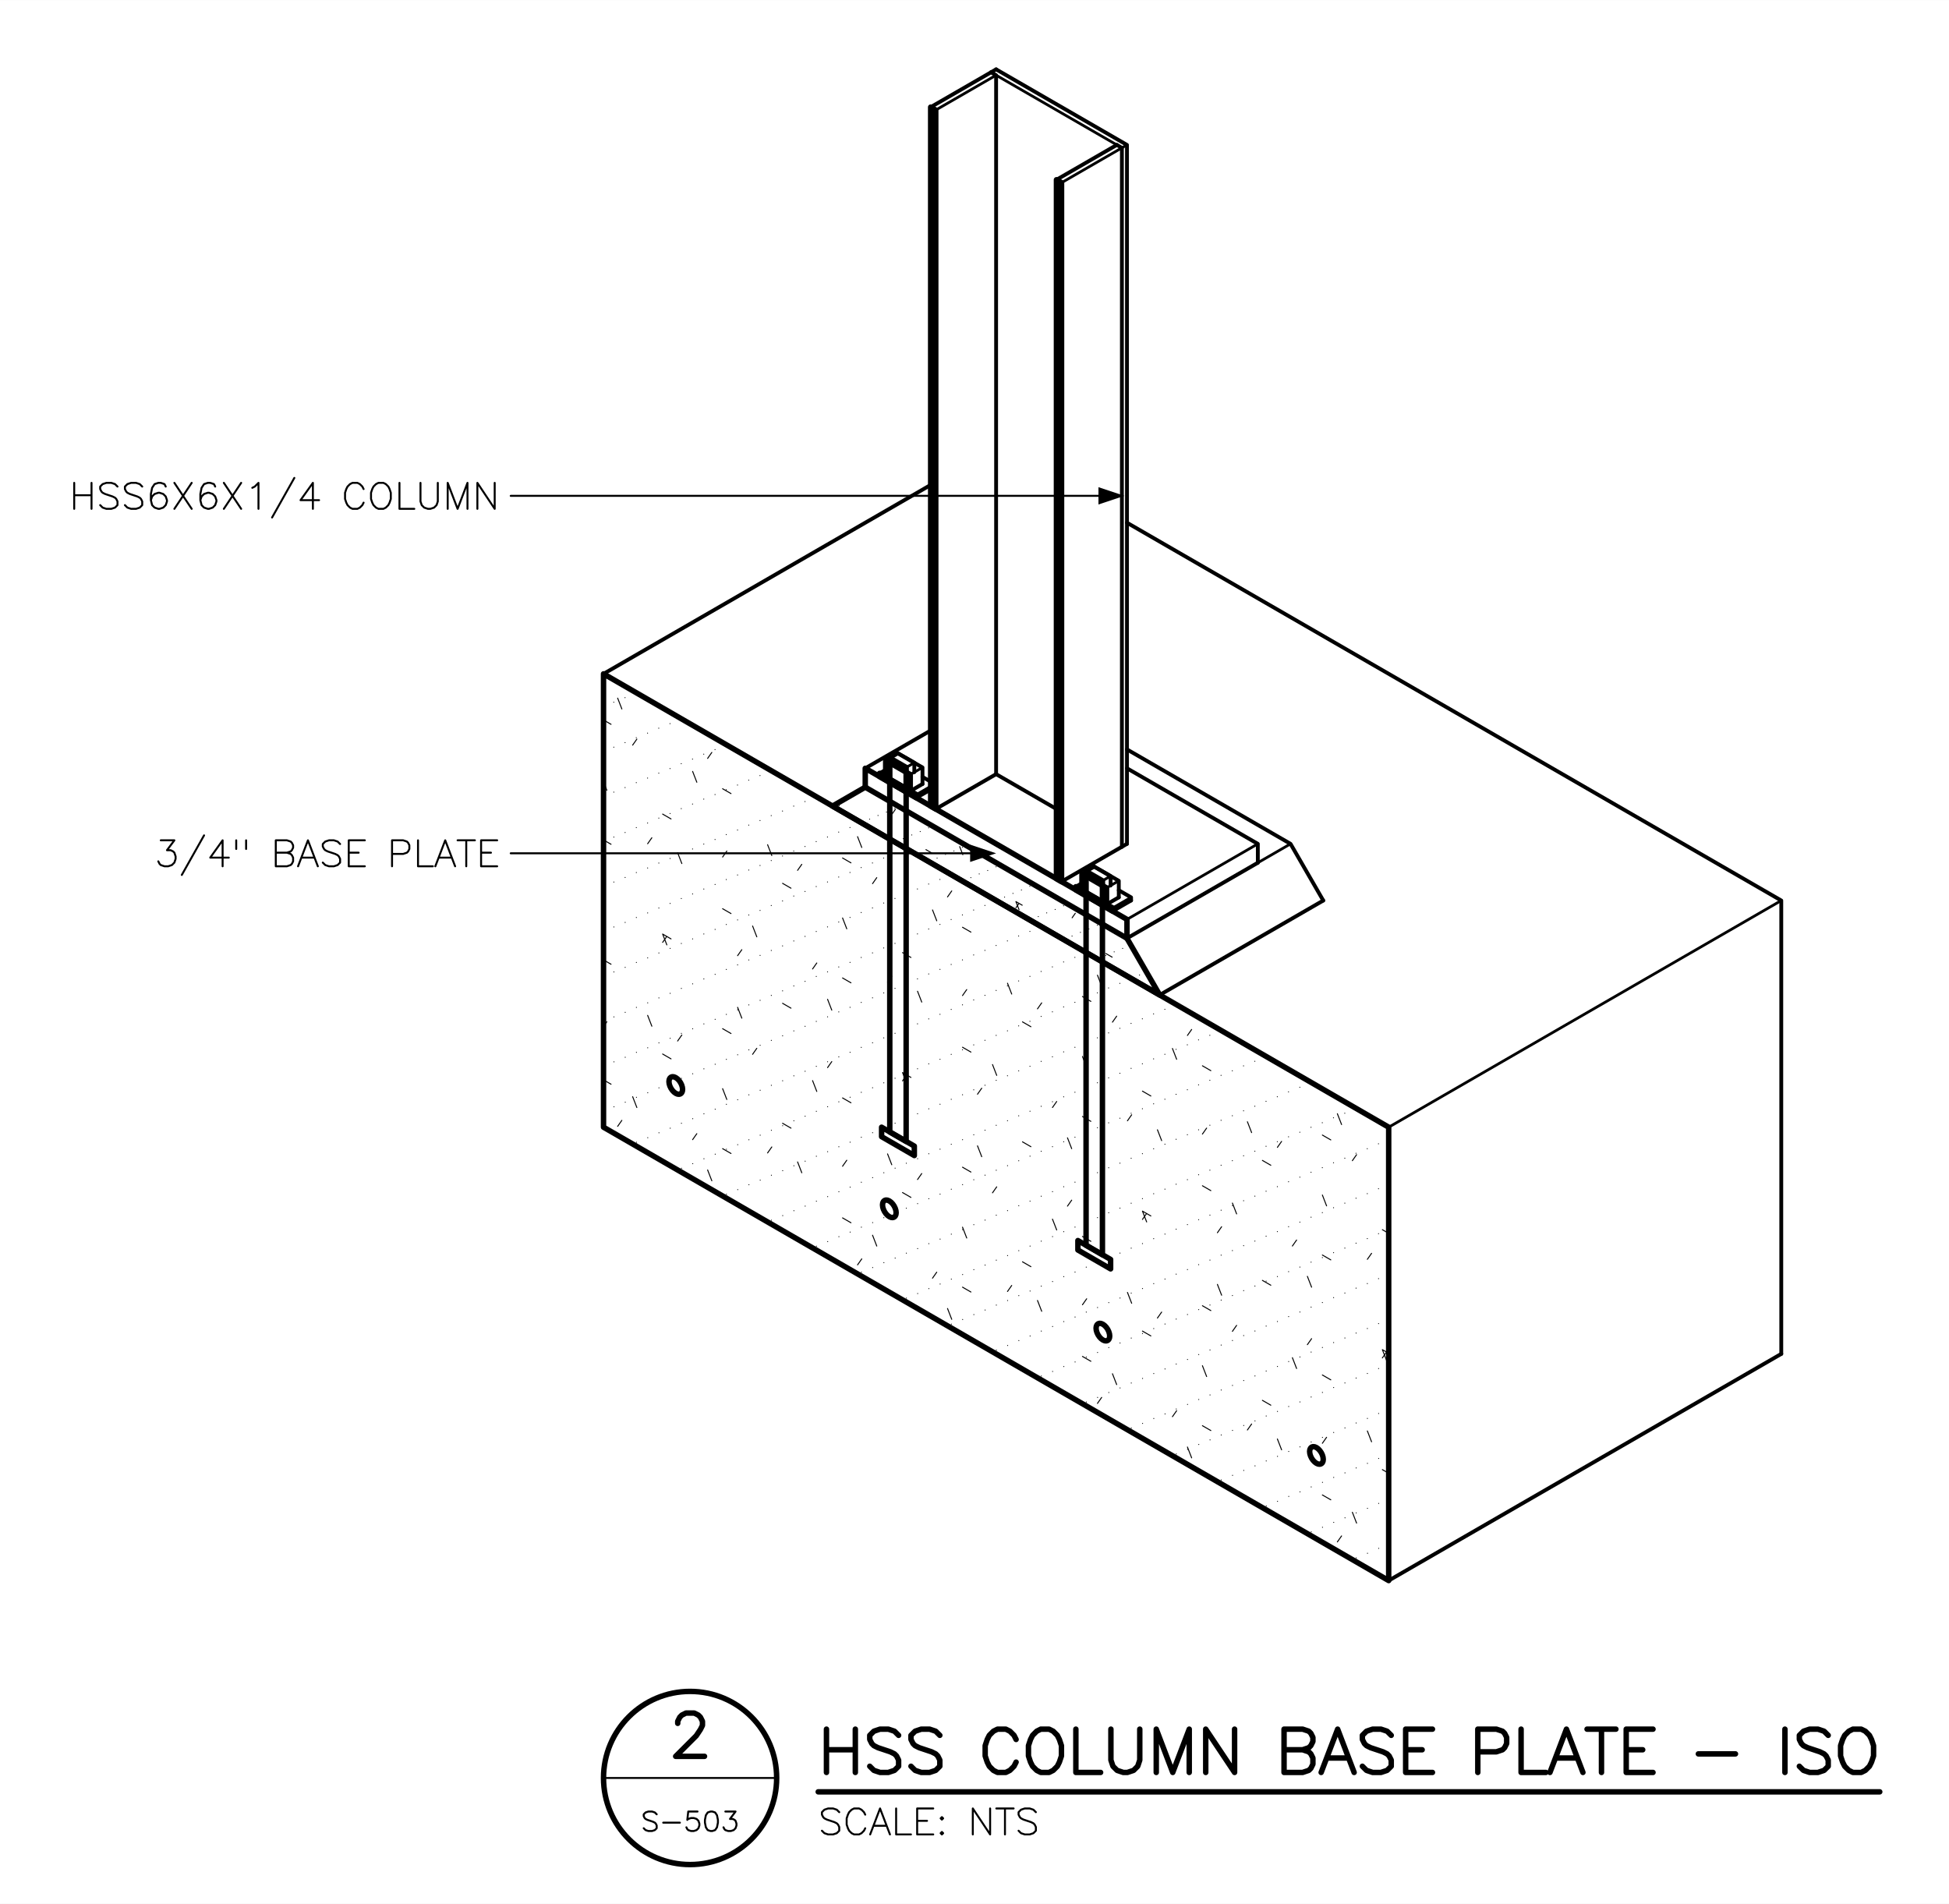
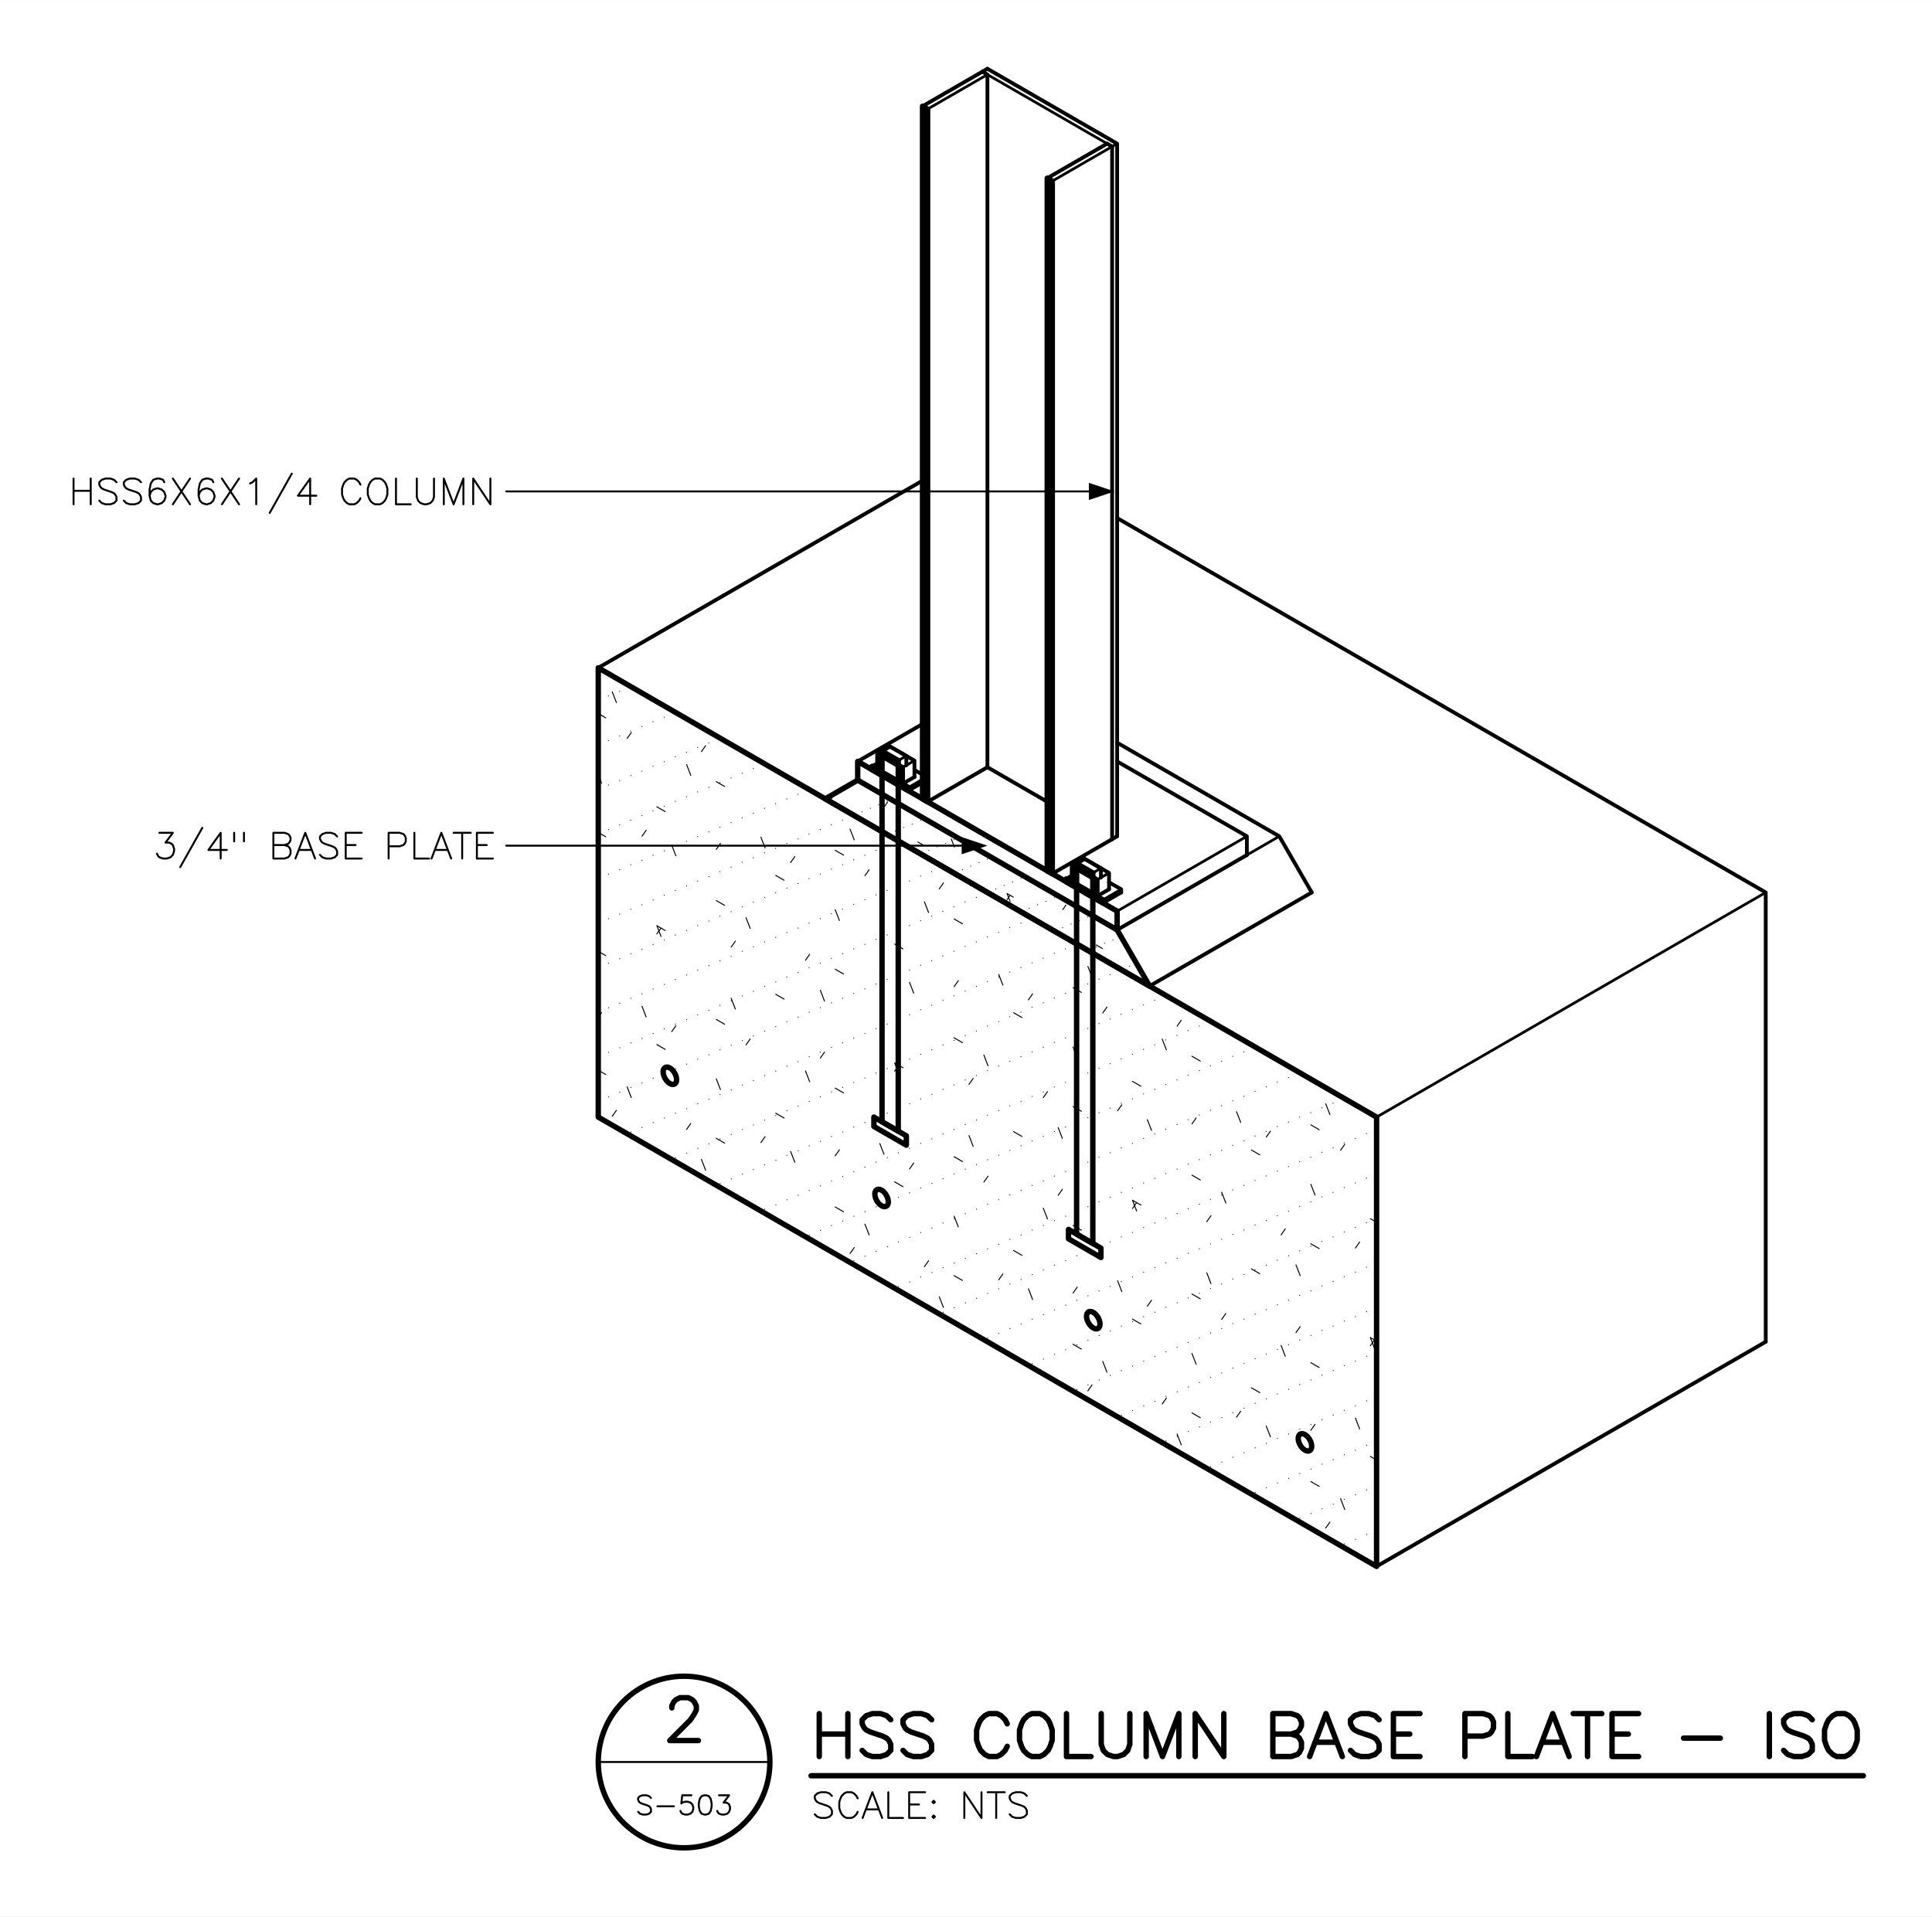
- <svg xmlns="http://www.w3.org/2000/svg" width="7.035in" height="6.871in" viewBox="0 0 675.4 659.596">
+ <svg xmlns="http://www.w3.org/2000/svg" width="7.035in" height="6.98in" viewBox="0 0 675.4 670.036">
  <rect width="100%" height="100%" fill="#fff" />
  <g id="S-DETL-PATT">
    <g data-src="footing">
      <path d="M220.563 395.76h0M236.152 404.76h0M251.74 413.76h0M267.328 422.76h0M282.917 431.76h0M298.505 440.76h0M314.094 449.76h0M329.682 458.76h0M345.271 467.76h0M360.859 476.76h0M376.448 485.76h0M392.036 494.76h0M407.625 503.76h0M423.213 512.76h0M438.801 521.76h0M454.39 530.76h0M469.978 539.76h0M212.765 383.472h0M228.353 392.472h0M243.942 401.472h0M259.53 410.472h0M275.118 419.472h0M290.707 428.472h0M306.295 437.472h0M321.884 446.472h0M337.472 455.472h0M353.061 464.472h0M368.649 473.472h0M384.238 482.472h0M399.826 491.472h0M415.415 500.472h0M431.003 509.472h0M446.592 518.472h0M462.18 527.472h0M477.768 536.472h0M220.555 380.184h0M236.143 389.184h0M251.732 398.184h0M267.32 407.184h0M282.909 416.184h0M298.497 425.184h0M314.085 434.184h0M329.674 443.184h0M345.262 452.184h0M360.851 461.184h0M376.439 470.184h0M392.028 479.184h0M407.616 488.184h0M423.205 497.184h0M438.793 506.184h0M454.382 515.184h0M469.97 524.184h0M212.756 367.896h0M228.345 376.896h0M243.933 385.896h0M259.522 394.896h0M275.11 403.896h0M290.699 412.896h0M306.287 421.896h0M321.876 430.896h0M337.464 439.896h0M353.052 448.896h0M368.641 457.896h0M384.229 466.896h0M399.818 475.896h0M415.406 484.896h0M430.995 493.896h0M446.583 502.896h0M462.172 511.896h0M477.76 520.896h0M220.546 364.608h0M236.135 373.608h0M251.723 382.608h0M267.312 391.608h0M282.9 400.608h0M298.489 409.608h0M314.077 418.608h0M329.666 427.608h0M345.254 436.608h0M360.843 445.608h0M376.431 454.608h0M392.019 463.608h0M407.608 472.608h0M423.196 481.608h0M438.785 490.608h0M454.373 499.608h0M469.962 508.608h0M212.748 352.32h0M228.336 361.32h0M243.925 370.32h0M259.513 379.32h0M275.102 388.32h0M290.69 397.32h0M306.279 406.32h0M321.867 415.32h0M337.456 424.32h0M353.044 433.32h0M368.633 442.32h0M384.221 451.32h0M399.81 460.32h0M415.398 469.32h0M430.986 478.32h0M446.575 487.32h0M462.163 496.32h0M477.752 505.32h0M220.538 349.032h0M236.127 358.032h0M251.715 367.032h0M267.303 376.032h0M282.892 385.032h0M298.48 394.032h0M314.069 403.032h0M329.657 412.032h0M345.246 421.032h0M360.834 430.032h0M376.423 439.032h0M392.011 448.032h0M407.6 457.032h0M423.188 466.032h0M438.777 475.032h0M454.365 484.032h0M469.953 493.032h0M212.74 336.744h0M228.328 345.744h0M243.917 354.744h0M259.505 363.744h0M275.094 372.744h0M290.682 381.744h0M306.27 390.744h0M321.859 399.744h0M337.447 408.744h0M353.036 417.744h0M368.624 426.744h0M384.213 435.744h0M399.801 444.744h0M415.39 453.744h0M430.978 462.744h0M446.567 471.744h0M462.155 480.744h0M477.744 489.744h0M220.53 333.456h0M236.118 342.456h0M251.707 351.456h0M267.295 360.456h0M282.884 369.456h0M298.472 378.456h0M314.061 387.456h0M329.649 396.456h0M345.237 405.456h0M360.826 414.456h0M376.414 423.456h0M392.003 432.456h0M407.591 441.456h0M423.18 450.456h0M438.768 459.456h0M454.357 468.456h0M469.945 477.456h0M212.731 321.168h0M228.32 330.168h0M243.908 339.168h0M259.497 348.168h0M275.085 357.168h0M290.674 366.168h0M306.262 375.168h0M321.851 384.168h0M337.439 393.168h0M353.028 402.168h0M368.616 411.168h0M384.204 420.168h0M399.793 429.168h0M415.381 438.168h0M430.97 447.168h0M446.558 456.168h0M462.147 465.168h0M477.735 474.168h0M220.521 317.88h0M236.11 326.88h0M251.698 335.88h0M267.287 344.88h0M282.875 353.88h0M298.464 362.88h0M314.052 371.88h0M329.641 380.88h0M345.229 389.88h0M360.818 398.88h0M376.406 407.88h0M391.995 416.88h0M407.583 425.88h0M423.171 434.88h0M438.76 443.88h0M454.348 452.88h0M469.937 461.88h0M212.723 305.592h0M228.312 314.592h0M243.9 323.592h0M259.488 332.592h0M275.077 341.592h0M290.665 350.592h0M306.254 359.592h0M321.842 368.592h0M337.431 377.592h0M353.019 386.592h0M368.608 395.592h0M384.196 404.592h0M399.785 413.592h0M415.373 422.592h0M430.962 431.592h0M446.55 440.592h0M462.138 449.592h0M477.727 458.592h0M220.513 302.304h0M236.102 311.304h0M251.69 320.304h0M267.279 329.304h0M282.867 338.304h0M298.455 347.304h0M314.044 356.304h0M329.632 365.304h0M345.221 374.304h0M360.809 383.304h0M376.398 392.304h0M391.986 401.304h0M407.575 410.304h0M423.163 419.304h0M438.752 428.304h0M454.34 437.304h0M469.928 446.304h0M212.715 290.016h0M228.303 299.016h0M243.892 308.016h0M259.48 317.016h0M275.069 326.016h0M290.657 335.016h0M306.246 344.016h0M321.834 353.016h0M337.422 362.016h0M353.011 371.016h0M368.599 380.016h0M384.188 389.016h0M399.776 398.016h0M415.365 407.016h0M430.953 416.016h0M446.542 425.016h0M462.13 434.016h0M477.719 443.016h0M220.505 286.728h0M236.093 295.728h0M251.682 304.728h0M267.27 313.728h0M282.859 322.728h0M298.447 331.728h0M314.036 340.728h0M329.624 349.728h0M345.213 358.728h0M360.801 367.728h0M376.389 376.728h0M391.978 385.728h0M407.566 394.728h0M423.155 403.728h0M438.743 412.728h0M454.332 421.728h0M469.92 430.728h0M212.706 274.44h0M228.295 283.44h0M243.883 292.44h0M259.472 301.44h0M275.06 310.44h0M290.649 319.44h0M306.237 328.44h0M321.826 337.44h0M337.414 346.44h0M353.003 355.44h0M368.591 364.44h0M384.18 373.44h0M399.768 382.44h0M415.356 391.44h0M430.945 400.44h0M446.533 409.44h0M462.122 418.44h0M477.71 427.44h0M220.497 271.152h0M236.085 280.152h0M251.673 289.152h0M267.262 298.152h0M282.85 307.152h0M298.439 316.152h0M314.027 325.152h0M329.616 334.152h0M345.204 343.152h0M360.793 352.152h0M376.381 361.152h0M391.97 370.152h0M407.558 379.152h0M423.146 388.152h0M438.735 397.152h0M454.323 406.152h0M469.912 415.152h0M212.698 258.864h0M228.287 267.864h0M243.875 276.864h0M259.464 285.864h0M275.052 294.864h0M290.64 303.864h0M306.229 312.864h0M321.817 321.864h0M337.406 330.864h0M352.994 339.864h0M368.583 348.864h0M384.171 357.864h0M399.76 366.864h0M415.348 375.864h0M430.937 384.864h0M446.525 393.864h0M462.113 402.864h0M477.702 411.864h0M220.488 255.576h0M236.077 264.576h0M251.665 273.576h0M267.254 282.576h0M282.842 291.576h0M298.431 300.576h0M314.019 309.576h0M329.607 318.576h0M345.196 327.576h0M360.784 336.576h0M376.373 345.576h0M391.961 354.576h0M407.55 363.576h0M423.138 372.576h0M438.727 381.576h0M454.315 390.576h0M469.904 399.576h0M212.69 243.288h0M228.278 252.288h0M243.867 261.288h0M259.455 270.288h0M275.044 279.288h0M290.632 288.288h0M306.221 297.288h0M321.809 306.288h0M337.398 315.288h0M352.986 324.288h0M368.574 333.288h0M384.163 342.288h0M399.751 351.288h0M415.34 360.288h0M430.928 369.288h0M446.517 378.288h0M462.105 387.288h0M477.694 396.288h0M220.48 240h0M236.068 249h0M251.657 258h0M267.245 267h0M282.834 276h0M298.422 285h0M314.011 294h0M329.599 303h0M345.188 312h0M360.776 321h0M376.364 330h0M391.953 339h0M407.541 348h0M423.13 357h0M438.718 366h0M454.307 375h0M469.895 384h0M224.471 394.176h0M240.059 403.176h0M255.647 412.176h0M271.236 421.176h0M286.824 430.176h0M302.413 439.176h0M318.001 448.176h0M333.59 457.176h0M349.178 466.176h0M364.767 475.176h0M380.355 484.176h0M395.944 493.176h0M411.532 502.176h0M427.121 511.176h0M442.709 520.176h0M458.297 529.176h0M473.886 538.176h0M216.672 381.888h0M232.261 390.888h0M247.849 399.888h0M263.438 408.888h0M279.026 417.888h0M294.614 426.888h0M310.203 435.888h0M325.791 444.888h0M341.38 453.888h0M356.968 462.888h0M372.557 471.888h0M388.145 480.888h0M403.734 489.888h0M419.322 498.888h0M434.911 507.888h0M450.499 516.888h0M466.087 525.888h0M224.462 378.6h0M240.051 387.6h0M255.639 396.6h0M271.228 405.6h0M286.816 414.6h0M302.405 423.6h0M317.993 432.6h0M333.581 441.6h0M349.17 450.6h0M364.758 459.6h0M380.347 468.6h0M395.935 477.6h0M411.524 486.6h0M427.112 495.6h0M442.701 504.6h0M458.289 513.6h0M473.878 522.6h0M216.664 366.312h0M232.252 375.312h0M247.841 384.312h0M263.429 393.312h0M279.018 402.312h0M294.606 411.312h0M310.195 420.312h0M325.783 429.312h0M341.372 438.312h0M356.96 447.312h0M372.548 456.312h0M388.137 465.312h0M403.725 474.312h0M419.314 483.312h0M434.902 492.312h0M450.491 501.312h0M466.079 510.312h0M224.454 363.024h0M240.042 372.024h0M255.631 381.024h0M271.219 390.024h0M286.808 399.024h0M302.396 408.024h0M317.985 417.024h0M333.573 426.024h0M349.162 435.024h0M364.75 444.024h0M380.339 453.024h0M395.927 462.024h0M411.515 471.024h0M427.104 480.024h0M442.692 489.024h0M458.281 498.024h0M473.869 507.024h0M216.656 350.736h0M232.244 359.736h0M247.832 368.736h0M263.421 377.736h0M279.009 386.736h0M294.598 395.736h0M310.186 404.736h0M325.775 413.736h0M341.363 422.736h0M356.952 431.736h0M372.54 440.736h0M388.129 449.736h0M403.717 458.736h0M419.305 467.736h0M434.894 476.736h0M450.482 485.736h0M466.071 494.736h0M224.446 347.448h0M240.034 356.448h0M255.623 365.448h0M271.211 374.448h0M286.799 383.448h0M302.388 392.448h0M317.976 401.448h0M333.565 410.448h0M349.153 419.448h0M364.742 428.448h0M380.33 437.448h0M395.919 446.448h0M411.507 455.448h0M427.096 464.448h0M442.684 473.448h0M458.272 482.448h0M473.861 491.448h0M216.647 335.16h0M232.236 344.16h0M247.824 353.16h0M263.413 362.16h0M279.001 371.16h0M294.59 380.16h0M310.178 389.16h0M325.766 398.16h0M341.355 407.16h0M356.943 416.16h0M372.532 425.16h0M388.12 434.16h0M403.709 443.16h0M419.297 452.16h0M434.886 461.16h0M450.474 470.16h0M466.063 479.16h0M224.437 331.872h0M240.026 340.872h0M255.614 349.872h0M271.203 358.872h0M286.791 367.872h0M302.38 376.872h0M317.968 385.872h0M333.557 394.872h0M349.145 403.872h0M364.733 412.872h0M380.322 421.872h0M395.91 430.872h0M411.499 439.872h0M427.087 448.872h0M442.676 457.872h0M458.264 466.872h0M473.853 475.872h0M216.639 319.584h0M232.227 328.584h0M247.816 337.584h0M263.404 346.584h0M278.993 355.584h0M294.581 364.584h0M310.17 373.584h0M325.758 382.584h0M341.347 391.584h0M356.935 400.584h0M372.523 409.584h0M388.112 418.584h0M403.7 427.584h0M419.289 436.584h0M434.877 445.584h0M450.466 454.584h0M466.054 463.584h0M224.429 316.296h0M240.017 325.296h0M255.606 334.296h0M271.194 343.296h0M286.783 352.296h0M302.371 361.296h0M317.96 370.296h0M333.548 379.296h0M349.137 388.296h0M364.725 397.296h0M380.314 406.296h0M395.902 415.296h0M411.49 424.296h0M427.079 433.296h0M442.667 442.296h0M458.256 451.296h0M473.844 460.296h0M216.631 304.008h0M232.219 313.008h0M247.808 322.008h0M263.396 331.008h0M278.984 340.008h0M294.573 349.008h0M310.161 358.008h0M325.75 367.008h0M341.338 376.008h0M356.927 385.008h0M372.515 394.008h0M388.104 403.008h0M403.692 412.008h0M419.281 421.008h0M434.869 430.008h0M450.457 439.008h0M466.046 448.008h0M224.421 300.72h0M240.009 309.72h0M255.598 318.72h0M271.186 327.72h0M286.775 336.72h0M302.363 345.72h0M317.951 354.72h0M333.54 363.72h0M349.128 372.72h0M364.717 381.72h0M380.305 390.72h0M395.894 399.72h0M411.482 408.72h0M427.071 417.72h0M442.659 426.72h0M458.248 435.72h0M473.836 444.72h0M216.622 288.432h0M232.211 297.432h0M247.799 306.432h0M263.388 315.432h0M278.976 324.432h0M294.565 333.432h0M310.153 342.432h0M325.741 351.432h0M341.33 360.432h0M356.918 369.432h0M372.507 378.432h0M388.095 387.432h0M403.684 396.432h0M419.272 405.432h0M434.861 414.432h0M450.449 423.432h0M466.038 432.432h0M224.412 285.144h0M240.001 294.144h0M255.589 303.144h0M271.178 312.144h0M286.766 321.144h0M302.355 330.144h0M317.943 339.144h0M333.532 348.144h0M349.12 357.144h0M364.708 366.144h0M380.297 375.144h0M395.885 384.144h0M411.474 393.144h0M427.062 402.144h0M442.651 411.144h0M458.239 420.144h0M473.828 429.144h0M216.614 272.856h0M232.202 281.856h0M247.791 290.856h0M263.379 299.856h0M278.968 308.856h0M294.556 317.856h0M310.145 326.856h0M325.733 335.856h0M341.322 344.856h0M356.91 353.856h0M372.499 362.856h0M388.087 371.856h0M403.675 380.856h0M419.264 389.856h0M434.852 398.856h0M450.441 407.856h0M466.029 416.856h0M224.404 269.568h0M239.993 278.568h0M255.581 287.568h0M271.169 296.568h0M286.758 305.568h0M302.346 314.568h0M317.935 323.568h0M333.523 332.568h0M349.112 341.568h0M364.7 350.568h0M380.289 359.568h0M395.877 368.568h0M411.466 377.568h0M427.054 386.568h0M442.642 395.568h0M458.231 404.568h0M473.819 413.568h0M216.606 257.28h0M232.194 266.28h0M247.783 275.28h0M263.371 284.28h0M278.959 293.28h0M294.548 302.28h0M310.136 311.28h0M325.725 320.28h0M341.313 329.28h0M356.902 338.28h0M372.49 347.28h0M388.079 356.28h0M403.667 365.28h0M419.256 374.28h0M434.844 383.28h0M450.433 392.28h0M466.021 401.28h0M224.396 253.992h0M239.984 262.992h0M255.573 271.992h0M271.161 280.992h0M286.75 289.992h0M302.338 298.992h0M317.926 307.992h0M333.515 316.992h0M349.103 325.992h0M364.692 334.992h0M380.28 343.992h0M395.869 352.992h0M411.457 361.992h0M427.046 370.992h0M442.634 379.992h0M458.223 388.992h0M473.811 397.992h0M216.597 241.704h0M232.186 250.704h0M247.774 259.704h0M263.363 268.704h0M278.951 277.704h0M294.54 286.704h0M310.128 295.704h0M325.717 304.704h0M341.305 313.704h0M356.893 322.704h0M372.482 331.704h0M388.07 340.704h0M403.659 349.704h0M419.247 358.704h0M434.836 367.704h0M450.424 376.704h0M466.013 385.704h0M463.448 534.239L464.903 532.17M458.252 500.063L459.707 497.993M479.037 470.494L480.492 468.424M432.272 495.456L433.727 493.386M453.056 465.887L454.511 463.817M473.841 436.318L475.296 434.248M406.292 490.849L407.747 488.779M427.076 461.28L428.531 459.21M447.861 431.71L449.316 429.641M468.645 402.141L470.1 400.071M380.311 486.242L381.766 484.172M401.096 456.673L402.551 454.603M421.88 427.103L423.335 425.033M442.665 397.534L444.12 395.464M375.116 452.065L376.571 449.996M395.9 422.496L397.355 420.426M416.685 392.927L418.14 390.857M349.135 447.458L350.59 445.388M369.92 417.889L371.375 415.819M390.704 388.32L392.159 386.25M411.489 358.751L412.944 356.681M323.155 442.851L324.61 440.781M343.94 413.282L345.395 411.212M364.724 383.713L366.179 381.643M385.509 354.143L386.964 352.074M297.175 438.244L298.63 436.174M317.959 408.675L319.414 406.605M338.744 379.106L340.199 377.036M359.528 349.536L360.983 347.467M291.979 404.068L293.434 401.998M312.764 374.498L314.219 372.429M333.548 344.929L335.003 342.859M265.999 399.461L267.454 397.391M286.783 369.891L288.238 367.821M307.568 340.322L309.023 338.252M328.352 310.753L329.807 308.683M240.018 394.853L241.473 392.784M260.803 365.284L262.258 363.214M281.588 335.715L283.043 333.645M302.372 306.146L303.827 304.076M214.038 390.246L215.493 388.176M234.823 360.677L236.278 358.607M255.607 331.108L257.062 329.038M276.392 301.539L277.847 299.469M209.143 355.642L210.297 354M229.627 326.501L231.082 324.431M250.412 296.931L251.867 294.862M224.431 292.324L225.886 290.255M245.216 262.755L246.671 260.685M219.236 258.148L220.691 256.078M461.166 394.944L458.256 393.264M419.596 370.944L416.687 369.264M378.027 346.944L375.117 345.264M336.458 322.944L333.548 321.264M294.889 298.944L291.979 297.264M253.32 274.944L250.41 273.264M211.75 250.944L209.143 249.439M481.232 427.313L479.04 426.048M440.381 403.728L437.471 402.048M398.812 379.728L395.902 378.048M357.243 355.728L354.333 354.048M315.673 331.728L312.764 330.048M274.104 307.728L271.194 306.048M232.535 283.728L229.625 282.048M461.166 436.512L458.256 434.832M419.596 412.512L416.687 410.832M378.027 388.512L375.117 386.832M336.458 364.512L333.548 362.832M294.889 340.512L291.979 338.832M253.32 316.512L250.41 314.832M211.75 292.512L209.143 291.007M481.232 468.881L479.04 467.616M440.381 445.296L437.471 443.616M398.812 421.296L395.902 419.616M357.243 397.296L354.333 395.616M315.673 373.296L312.764 371.616M274.104 349.296L271.194 347.616M232.535 325.296L229.625 323.616M461.166 478.08L458.256 476.4M419.596 454.08L416.687 452.4M378.027 430.08L375.117 428.4M336.458 406.08L333.548 404.4M294.889 382.08L291.979 380.4M253.32 358.08L250.41 356.4M211.75 334.08L209.143 332.575M481.232 510.449L479.04 509.184M440.381 486.864L437.471 485.184M398.812 462.864L395.902 461.184M357.243 438.864L354.333 437.184M315.673 414.864L312.764 413.184M274.104 390.864L271.194 389.184M232.535 366.864L229.625 365.184M461.166 519.648L458.256 517.968M419.596 495.648L416.687 493.968M378.027 471.648L375.117 469.968M336.458 447.648L333.548 445.968M294.889 423.648L291.979 421.968M253.32 399.648L250.41 397.968M211.75 375.648L209.143 374.143M219.237 379.972L220.692 383.722M224.433 351.795L225.888 355.545M245.218 405.364L246.673 409.114M209.143 270.819L210.299 273.799M229.629 323.618L231.084 327.368M250.413 377.187L251.868 380.937M214.04 241.872L215.495 245.622M234.824 295.441L236.279 299.191M255.609 349.01L257.064 352.76M276.394 402.58L277.849 406.33M240.02 267.264L241.475 271.014M260.805 320.834L262.26 324.583M281.589 374.403L283.044 378.153M302.374 427.972L303.829 431.722M266 292.657L267.455 296.407M286.785 346.226L288.24 349.976M307.57 399.795L309.025 403.545M328.354 453.364L329.809 457.114M291.981 318.049L293.436 321.799M312.765 371.618L314.22 375.368M333.55 425.187L335.005 428.937M297.176 289.872L298.631 293.622M317.961 343.441L319.416 347.191M338.746 397.011L340.201 400.76M359.53 450.58L360.985 454.33M323.157 315.265L324.612 319.014M343.941 368.834L345.396 372.584M364.726 422.403L366.181 426.153M385.511 475.972L386.966 479.722M349.137 340.657L350.592 344.407M369.922 394.226L371.377 397.976M390.706 447.795L392.161 451.545M411.491 501.365L412.946 505.114M375.117 366.049L376.572 369.799M395.902 419.618L397.357 423.368M416.687 473.188L418.142 476.938M380.313 337.872L381.768 341.622M401.098 391.442L402.553 395.191M421.882 445.011L423.337 448.761M442.667 498.58L444.122 502.33M406.293 363.265L407.748 367.015M427.078 416.834L428.533 420.584M447.863 470.403L449.318 474.153M468.647 523.972L470.102 527.722M432.274 388.657L433.729 392.407M453.058 442.226L454.513 445.976M473.843 495.795L475.298 499.545M458.254 414.049L459.709 417.799M479.039 467.619L480.494 471.368M463.45 385.873L464.905 389.622" fill="none" stroke="#000" stroke-linecap="round" stroke-linejoin="round" stroke-width="0.34" />
    </g>
    <g data-src="grout">
      <path d="M304.265 282.534h0M315.956 289.284h0M327.647 296.034h0M339.339 302.784h0M351.03 309.534h0M362.721 316.284h0M374.413 323.034h0M386.104 329.784h0M310.107 280.068h0M321.799 286.818h0M333.49 293.568h0M345.181 300.318h0M356.873 307.068h0M368.564 313.818h0M380.255 320.568h0M301.353 283.812h0M313.044 290.562h0M324.736 297.312h0M336.427 304.062h0M348.118 310.812h0M359.81 317.562h0M371.501 324.312h0M383.192 331.062h0M394.884 337.812h0M307.195 281.346h0M318.887 288.096h0M330.578 294.846h0M342.269 301.596h0M353.961 308.346h0M365.652 315.096h0M377.343 321.846h0M389.035 328.596h0M371.532 317.975L372.623 316.423M352.046 314.52L353.138 312.968M309.179 281.977L310.27 280.425M385.406 331.62L383.223 330.36M354.229 313.62L352.046 312.36M323.052 295.62L320.87 294.36M291.875 277.62L291.62 277.473M290.399 278.177L290.785 279.172M332.561 293.316L333.652 296.128M352.046 312.36L353.138 315.172" fill="none" stroke="#000" stroke-linecap="round" stroke-linejoin="round" stroke-width="0.34" />
    </g>
  </g>
  <g id="S-DETL-BYND">
    <g data-src="footing">
      <path d="M617.277 312L481.232 390.545" fill="none" stroke="#000" stroke-linecap="round" stroke-linejoin="round" stroke-width="0.945" />
    </g>
    <g data-src="grout">
      <path d="M447.221 292.364L390.536 325.091" fill="none" stroke="#000" stroke-linecap="round" stroke-linejoin="round" stroke-width="0.945" />
    </g>
    <g data-src="base_plate">
      <path d="M435.884 292.364L390.536 318.545" fill="none" stroke="#000" stroke-linecap="round" stroke-linejoin="round" stroke-width="0.945" />
    </g>
    <g data-src="column">
      <path d="M388.779 51.196L343.43 25.015" fill="none" stroke="#000" stroke-linecap="round" stroke-linejoin="round" stroke-width="0.945" />
      <path d="M390.536 50.182L388.779 51.196" fill="none" stroke="#000" stroke-linecap="round" stroke-linejoin="round" stroke-width="0.945" />
      <path d="M388.779 51.196L367.862 63.273" fill="none" stroke="#000" stroke-linecap="round" stroke-linejoin="round" stroke-width="0.945" />
      <path d="M345.188 26.029L324.271 38.105" fill="none" stroke="#000" stroke-linecap="round" stroke-linejoin="round" stroke-width="0.945" />
    </g>
    <g data-src="rod_left">
      <path d="M316.845 264.262L314.011 265.898" fill="none" stroke="#000" stroke-linecap="round" stroke-linejoin="round" stroke-width="0.945" />
      <path d="M322.513 272.444L317.553 275.307" fill="none" stroke="#000" stroke-linecap="round" stroke-linejoin="round" stroke-width="0.945" />
      <path d="M319.679 265.898L315.428 268.353" fill="none" stroke="#000" stroke-linecap="round" stroke-linejoin="round" stroke-width="0.945" />
    </g>
    <g data-src="rod_right">
      <path d="M384.867 303.535L382.033 305.171" fill="none" stroke="#000" stroke-linecap="round" stroke-linejoin="round" stroke-width="0.945" />
      <path d="M391.953 310.898L385.576 314.58" fill="none" stroke="#000" stroke-linecap="round" stroke-linejoin="round" stroke-width="0.945" />
      <path d="M387.702 305.171L383.45 307.625" fill="none" stroke="#000" stroke-linecap="round" stroke-linejoin="round" stroke-width="0.945" />
    </g>
  </g>
  <g id="S-DETL-CUT">
    <g data-src="footing">
      <path d="M617.277 469.091L617.277 312L390.536 181.091" fill="none" stroke="#000" stroke-linecap="round" stroke-linejoin="round" stroke-width="1.323" />
      <path d="M617.277 469.091L481.232 547.636" fill="none" stroke="#000" stroke-linecap="round" stroke-linejoin="round" stroke-width="1.323" />
      <path d="M322.513 168L209.143 233.455" fill="none" stroke="#000" stroke-linecap="round" stroke-linejoin="round" stroke-width="1.323" />
      <path d="M209.143 390.545L481.232 547.636L481.232 390.545L209.143 233.455L209.143 390.545" fill="none" stroke="#000" stroke-linecap="round" stroke-linejoin="round" stroke-width="1.89" />
    </g>
    <g data-src="grout">
      <path d="M458.558 312L447.221 292.364L390.536 259.636" fill="none" stroke="#000" stroke-linecap="round" stroke-linejoin="round" stroke-width="1.323" />
      <path d="M458.558 312L401.873 344.727" fill="none" stroke="#000" stroke-linecap="round" stroke-linejoin="round" stroke-width="1.323" />
      <path d="M288.502 279.273L401.873 344.727L390.536 325.091L299.839 272.727L288.502 279.273" fill="none" stroke="#000" stroke-linecap="round" stroke-linejoin="round" stroke-width="1.89" />
    </g>
    <g data-src="base_plate">
      <path d="M435.884 298.909L435.884 292.364L390.536 266.182" fill="none" stroke="#000" stroke-linecap="round" stroke-linejoin="round" stroke-width="1.323" />
      <path d="M435.884 298.909L390.536 325.091" fill="none" stroke="#000" stroke-linecap="round" stroke-linejoin="round" stroke-width="1.323" />
      <path d="M322.513 253.091L299.839 266.182" fill="none" stroke="#000" stroke-linecap="round" stroke-linejoin="round" stroke-width="1.323" />
      <path d="M390.536 325.091L390.536 318.545L299.839 266.182L299.839 272.727" fill="none" stroke="#000" stroke-linecap="round" stroke-linejoin="round" stroke-width="1.89" />
    </g>
    <g data-src="column">
      <path d="M345.188 268.211L366.104 280.287" fill="none" stroke="#000" stroke-linecap="round" stroke-linejoin="round" stroke-width="1.323" />
      <path d="M390.536 292.364L390.536 50.182L345.188 24" fill="none" stroke="#000" stroke-linecap="round" stroke-linejoin="round" stroke-width="1.323" />
      <path d="M390.536 292.364L388.779 293.378" fill="none" stroke="#000" stroke-linecap="round" stroke-linejoin="round" stroke-width="1.323" />
      <path d="M345.188 24L343.43 25.015" fill="none" stroke="#000" stroke-linecap="round" stroke-linejoin="round" stroke-width="1.323" />
      <path d="M388.779 293.378L388.779 51.196L387.021 50.182" fill="none" stroke="#000" stroke-linecap="round" stroke-linejoin="round" stroke-width="1.323" />
      <path d="M388.779 293.378L367.862 305.455" fill="none" stroke="#000" stroke-linecap="round" stroke-linejoin="round" stroke-width="1.323" />
      <path d="M387.021 50.182L366.104 62.258" fill="none" stroke="#000" stroke-linecap="round" stroke-linejoin="round" stroke-width="1.323" />
      <path d="M345.188 268.211L345.188 26.029L343.43 25.015" fill="none" stroke="#000" stroke-linecap="round" stroke-linejoin="round" stroke-width="1.323" />
      <path d="M345.188 268.211L324.271 280.287" fill="none" stroke="#000" stroke-linecap="round" stroke-linejoin="round" stroke-width="1.323" />
      <path d="M343.43 25.015L322.513 37.091" fill="none" stroke="#000" stroke-linecap="round" stroke-linejoin="round" stroke-width="1.323" />
      <path d="M366.104 304.44L367.862 305.455L367.862 63.273L366.104 62.258L366.104 304.44" fill="none" stroke="#000" stroke-linecap="round" stroke-linejoin="round" stroke-width="1.89" />
      <path d="M322.513 279.273L324.271 280.287L324.271 38.105L322.513 37.091L322.513 279.273" fill="none" stroke="#000" stroke-linecap="round" stroke-linejoin="round" stroke-width="1.89" />
    </g>
    <g data-src="rod_left">
      <path d="M316.845 267.535L316.845 264.262L311.176 260.989" fill="none" stroke="#000" stroke-linecap="round" stroke-linejoin="round" stroke-width="1.323" />
      <path d="M311.176 260.989L308.342 262.625" fill="none" stroke="#000" stroke-linecap="round" stroke-linejoin="round" stroke-width="1.323" />
      <path d="M322.513 270.807L319.679 269.171" fill="none" stroke="#000" stroke-linecap="round" stroke-linejoin="round" stroke-width="1.323" />
      <path d="M322.513 273.535L317.553 276.398" fill="none" stroke="#000" stroke-linecap="round" stroke-linejoin="round" stroke-width="1.323" />
      <path d="M306.925 266.716L304.799 267.944" fill="none" stroke="#000" stroke-linecap="round" stroke-linejoin="round" stroke-width="1.323" />
      <path d="M319.679 271.625L319.679 265.898L311.176 260.989" fill="none" stroke="#000" stroke-linecap="round" stroke-linejoin="round" stroke-width="1.323" />
      <path d="M319.679 271.625L315.428 274.08" fill="none" stroke="#000" stroke-linecap="round" stroke-linejoin="round" stroke-width="1.323" />
      <path d="M308.342 262.625L306.925 263.444" fill="none" stroke="#000" stroke-linecap="round" stroke-linejoin="round" stroke-width="1.323" />
      <path d="M308.342 262.625L308.342 392.182L314.011 395.455L314.011 265.898L308.342 262.625" fill="none" stroke="#000" stroke-linecap="round" stroke-linejoin="round" stroke-width="1.89" />
      <path d="M305.508 393.818L316.845 400.364L316.845 397.091L305.508 390.545L305.508 393.818" fill="none" stroke="#000" stroke-linecap="round" stroke-linejoin="round" stroke-width="1.89" />
      <path d="M304.799 269.035L317.553 276.398L317.553 275.307L304.799 267.944L304.799 269.035" fill="none" stroke="#000" stroke-linecap="round" stroke-linejoin="round" stroke-width="1.89" />
      <path d="M306.925 269.171L315.428 274.08L315.428 268.353L306.925 263.444L306.925 269.171" fill="none" stroke="#000" stroke-linecap="round" stroke-linejoin="round" stroke-width="1.89" />
    </g>
    <g data-src="rod_right">
      <path d="M384.867 306.807L384.867 303.535L379.199 300.262" fill="none" stroke="#000" stroke-linecap="round" stroke-linejoin="round" stroke-width="1.323" />
      <path d="M379.199 300.262L376.364 301.898" fill="none" stroke="#000" stroke-linecap="round" stroke-linejoin="round" stroke-width="1.323" />
      <path d="M391.953 311.989L391.953 310.898L387.702 308.444" fill="none" stroke="#000" stroke-linecap="round" stroke-linejoin="round" stroke-width="1.323" />
      <path d="M391.953 311.989L385.576 315.671" fill="none" stroke="#000" stroke-linecap="round" stroke-linejoin="round" stroke-width="1.323" />
      <path d="M374.947 305.989L372.822 307.216" fill="none" stroke="#000" stroke-linecap="round" stroke-linejoin="round" stroke-width="1.323" />
      <path d="M387.702 310.898L387.702 305.171L379.199 300.262" fill="none" stroke="#000" stroke-linecap="round" stroke-linejoin="round" stroke-width="1.323" />
      <path d="M387.702 310.898L383.45 313.353" fill="none" stroke="#000" stroke-linecap="round" stroke-linejoin="round" stroke-width="1.323" />
      <path d="M376.364 301.898L374.947 302.716" fill="none" stroke="#000" stroke-linecap="round" stroke-linejoin="round" stroke-width="1.323" />
      <path d="M376.364 301.898L376.364 431.455L382.033 434.727L382.033 305.171L376.364 301.898" fill="none" stroke="#000" stroke-linecap="round" stroke-linejoin="round" stroke-width="1.89" />
      <path d="M373.53 433.091L384.867 439.636L384.867 436.364L373.53 429.818L373.53 433.091" fill="none" stroke="#000" stroke-linecap="round" stroke-linejoin="round" stroke-width="1.89" />
      <path d="M372.822 308.307L385.576 315.671L385.576 314.58L372.822 307.216L372.822 308.307" fill="none" stroke="#000" stroke-linecap="round" stroke-linejoin="round" stroke-width="1.89" />
      <path d="M374.947 308.444L383.45 313.353L383.45 307.625L374.947 302.716L374.947 308.444" fill="none" stroke="#000" stroke-linecap="round" stroke-linejoin="round" stroke-width="1.89" />
    </g>
    <g data-src="bott_bars">
      <path d="M236.541 377.455L236.46 376.702L236.224 375.908L235.849 375.127L235.36 374.411L234.79 373.81L234.179 373.364L233.568 373.104L232.998 373.047L232.509 373.198L232.133 373.546L231.897 374.068L231.817 374.727L231.897 375.48L232.133 376.274L232.509 377.055L232.998 377.771L233.568 378.372L234.179 378.818L234.79 379.078L235.36 379.135L235.849 378.984L236.224 378.635L236.46 378.114L236.541 377.455" fill="none" stroke="#000" stroke-linecap="round" stroke-linejoin="round" stroke-width="1.89" />
      <path d="M310.547 420.182L310.466 419.429L310.23 418.635L309.855 417.854L309.366 417.138L308.796 416.537L308.185 416.091L307.573 415.831L307.004 415.774L306.515 415.925L306.139 416.274L305.903 416.795L305.823 417.455L305.903 418.207L306.139 419.001L306.515 419.782L307.004 420.498L307.573 421.1L308.185 421.545L308.796 421.805L309.366 421.862L309.855 421.711L310.23 421.363L310.466 420.841L310.547 420.182" fill="none" stroke="#000" stroke-linecap="round" stroke-linejoin="round" stroke-width="1.89" />
      <path d="M384.552 462.909L384.472 462.157L384.236 461.363L383.861 460.581L383.371 459.865L382.802 459.264L382.19 458.818L381.579 458.558L381.01 458.502L380.52 458.653L380.145 459.001L379.909 459.522L379.829 460.182L379.909 460.934L380.145 461.728L380.52 462.51L381.01 463.226L381.579 463.827L382.19 464.273L382.802 464.533L383.371 464.589L383.861 464.438L384.236 464.09L384.472 463.568L384.552 462.909" fill="none" stroke="#000" stroke-linecap="round" stroke-linejoin="round" stroke-width="1.89" />
      <path d="M458.558 505.636L458.478 504.884L458.242 504.09L457.866 503.308L457.377 502.593L456.808 501.991L456.196 501.545L455.585 501.285L455.015 501.229L454.526 501.38L454.151 501.728L453.915 502.25L453.834 502.909L453.915 503.661L454.151 504.455L454.526 505.237L455.015 505.953L455.585 506.554L456.196 507L456.808 507.26L457.377 507.316L457.866 507.165L458.242 506.817L458.478 506.296L458.558 505.636" fill="none" stroke="#000" stroke-linecap="round" stroke-linejoin="round" stroke-width="1.89" />
    </g>
  </g>
  <g id="S-ANNO-NOTE">
    <g data-src="n_col">
      <path d="M25.714 167.28L25.714 176.28M31.714 167.28L31.714 176.28M25.714 171.566L31.714 171.566M40.714 168.566L39.857 167.709L38.571 167.28L36.857 167.28L35.571 167.709L34.714 168.566L34.714 169.423L35.143 170.28L35.571 170.709L36.429 171.137L39 171.994L39.857 172.423L40.286 172.851L40.714 173.709L40.714 174.994L39.857 175.851L38.571 176.28L36.857 176.28L35.571 175.851L34.714 174.994M49.286 168.566L48.429 167.709L47.143 167.28L45.429 167.28L44.143 167.709L43.286 168.566L43.286 169.423L43.714 170.28L44.143 170.709L45 171.137L47.571 171.994L48.429 172.423L48.857 172.851L49.286 173.709L49.286 174.994L48.429 175.851L47.143 176.28L45.429 176.28L44.143 175.851L43.286 174.994M57.429 168.566L57 167.709L55.714 167.28L54.857 167.28L53.571 167.709L52.714 168.994L52.286 171.137L52.286 173.28L52.714 174.994L53.571 175.851L54.857 176.28L55.286 176.28L56.571 175.851L57.429 174.994L57.857 173.709L57.857 173.28L57.429 171.994L56.571 171.137L55.286 170.709L54.857 170.709L53.571 171.137L52.714 171.994L52.286 173.28M60.429 167.28L66.429 176.28M66.429 167.28L60.429 176.28M74.571 168.566L74.143 167.709L72.857 167.28L72 167.28L70.714 167.709L69.857 168.994L69.429 171.137L69.429 173.28L69.857 174.994L70.714 175.851L72 176.28L72.429 176.28L73.714 175.851L74.571 174.994L75 173.709L75 173.28L74.571 171.994L73.714 171.137L72.429 170.709L72 170.709L70.714 171.137L69.857 171.994L69.429 173.28M77.571 167.28L83.571 176.28M83.571 167.28L77.571 176.28M87.429 168.994L88.286 168.566L89.571 167.28L89.571 176.28M102 165.566L94.286 179.28M108.429 167.28L104.143 173.28L110.571 173.28M108.429 167.28L108.429 176.28M126 169.423L125.571 168.566L124.714 167.709L123.857 167.28L122.143 167.28L121.286 167.709L120.429 168.566L120 169.423L119.571 170.709L119.571 172.851L120 174.137L120.429 174.994L121.286 175.851L122.143 176.28L123.857 176.28L124.714 175.851L125.571 174.994L126 174.137M131.143 167.28L130.286 167.709L129.429 168.566L129 169.423L128.571 170.709L128.571 172.851L129 174.137L129.429 174.994L130.286 175.851L131.143 176.28L132.857 176.28L133.714 175.851L134.571 174.994L135 174.137L135.429 172.851L135.429 170.709L135 169.423L134.571 168.566L133.714 167.709L132.857 167.28L131.143 167.28M138.429 167.28L138.429 176.28M138.429 176.28L143.571 176.28M145.714 167.28L145.714 173.709L146.143 174.994L147 175.851L148.286 176.28L149.143 176.28L150.429 175.851L151.286 174.994L151.714 173.709L151.714 167.28M155.143 167.28L155.143 176.28M155.143 167.28L158.571 176.28M162 167.28L158.571 176.28M162 167.28L162 176.28M165.429 167.28L165.429 176.28M165.429 167.28L171.429 176.28M171.429 167.28L171.429 176.28" fill="none" stroke="#000" stroke-linecap="round" stroke-linejoin="round" stroke-width="0.68" />
      <path d="M176.983 171.78L188.983 171.78L380.657 171.78" fill="none" stroke="#000" stroke-linecap="round" stroke-linejoin="round" stroke-width="0.68" />
      <path d="M389.657 171.78L380.657 168.78L380.657 174.78L389.657 171.78Z" fill="#000" fill-rule="evenodd" stroke="none" />
    </g>
    <g data-src="n_plate">
      <path d="M55.714 291.136L60.429 291.136L57.857 294.565L59.143 294.565L60 294.994L60.429 295.422L60.857 296.708L60.857 297.565L60.429 298.851L59.571 299.708L58.286 300.136L57 300.136L55.714 299.708L55.286 299.279L54.857 298.422M70.714 289.422L63 303.136M77.143 291.136L72.857 297.136L79.286 297.136M77.143 291.136L77.143 300.136M81.857 291.136L81.857 294.136M85.286 291.136L85.286 294.136M95.571 291.136L95.571 300.136M95.571 291.136L99.429 291.136L100.714 291.565L101.143 291.994L101.571 292.851L101.571 293.708L101.143 294.565L100.714 294.994L99.429 295.422M95.571 295.422L99.429 295.422L100.714 295.851L101.143 296.279L101.571 297.136L101.571 298.422L101.143 299.279L100.714 299.708L99.429 300.136L95.571 300.136M106.714 291.136L103.286 300.136M106.714 291.136L110.143 300.136M104.571 297.136L108.857 297.136M117.857 292.422L117 291.565L115.714 291.136L114 291.136L112.714 291.565L111.857 292.422L111.857 293.279L112.286 294.136L112.714 294.565L113.571 294.994L116.143 295.851L117 296.279L117.429 296.708L117.857 297.565L117.857 298.851L117 299.708L115.714 300.136L114 300.136L112.714 299.708L111.857 298.851M120.857 291.136L120.857 300.136M120.857 291.136L126.429 291.136M120.857 295.422L124.286 295.422M120.857 300.136L126.429 300.136M135.857 291.136L135.857 300.136M135.857 291.136L139.714 291.136L141 291.565L141.429 291.994L141.857 292.851L141.857 294.136L141.429 294.994L141 295.422L139.714 295.851L135.857 295.851M144.857 291.136L144.857 300.136M144.857 300.136L150 300.136M154.286 291.136L150.857 300.136M154.286 291.136L157.714 300.136M152.143 297.136L156.429 297.136M161.571 291.136L161.571 300.136M158.571 291.136L164.571 291.136M166.714 291.136L166.714 300.136M166.714 291.136L172.286 291.136M166.714 295.422L170.143 295.422M166.714 300.136L172.286 300.136" fill="none" stroke="#000" stroke-linecap="round" stroke-linejoin="round" stroke-width="0.68" />
      <path d="M176.983 295.636L188.983 295.636L336.188 295.636" fill="none" stroke="#000" stroke-linecap="round" stroke-linejoin="round" stroke-width="0.68" />
      <path d="M345.188 295.636L336.188 292.636L336.188 298.636L345.188 295.636Z" fill="#000" fill-rule="evenodd" stroke="none" />
    </g>
    <g data-src="title:B">
      <path d="M209.143 616.036L269.143 616.036" fill="none" stroke="#000" stroke-linecap="round" stroke-linejoin="round" stroke-width="0.68" />
    </g>
  </g>
  <g id="S-ANNO-TTLB">
    <g data-src="title:B">
      <path d="M209.143 616.036A30 30 0 0 1 269.143 616.036A30 30 0 0 1 209.143 616.036Z" fill="none" stroke="#000" stroke-linecap="round" stroke-linejoin="round" stroke-width="1.89" />
      <path d="M234.857 597.108L234.857 596.394L235.571 594.965L236.286 594.251L237.714 593.536L240.571 593.536L242 594.251L242.714 594.965L243.429 596.394L243.429 597.822L242.714 599.251L241.286 601.394L234.143 608.536L244.143 608.536" fill="none" stroke="#000" stroke-linecap="round" stroke-linejoin="round" stroke-width="1.89" />
      <path d="M227.571 628.626L226.929 627.983L225.964 627.661L224.679 627.661L223.714 627.983L223.071 628.626L223.071 629.269L223.393 629.911L223.714 630.233L224.357 630.554L226.286 631.197L226.929 631.519L227.25 631.84L227.571 632.483L227.571 633.447L226.929 634.09L225.964 634.411L224.679 634.411L223.714 634.09L223.071 633.447M229.821 631.519L235.607 631.519M241.714 627.661L238.5 627.661L238.179 630.554L238.5 630.233L239.464 629.911L240.429 629.911L241.393 630.233L242.036 630.876L242.357 631.84L242.357 632.483L242.036 633.447L241.393 634.09L240.429 634.411L239.464 634.411L238.5 634.09L238.179 633.769L237.857 633.126M246.214 627.661L245.25 627.983L244.607 628.947L244.286 630.554L244.286 631.519L244.607 633.126L245.25 634.09L246.214 634.411L246.857 634.411L247.821 634.09L248.464 633.126L248.786 631.519L248.786 630.554L248.464 628.947L247.821 627.983L246.857 627.661L246.214 627.661M251.357 627.661L254.893 627.661L252.964 630.233L253.929 630.233L254.571 630.554L254.893 630.876L255.214 631.84L255.214 632.483L254.893 633.447L254.25 634.09L253.286 634.411L252.321 634.411L251.357 634.09L251.036 633.769L250.714 633.126" fill="none" stroke="#000" stroke-linecap="round" stroke-linejoin="round" stroke-width="0.68" />
      <path d="M286.4 599.116L286.4 614.116M296.4 599.116L296.4 614.116M286.4 606.259L296.4 606.259M311.4 601.259L309.971 599.831L307.829 599.116L304.971 599.116L302.829 599.831L301.4 601.259L301.4 602.688L302.114 604.116L302.829 604.831L304.257 605.545L308.543 606.974L309.971 607.688L310.686 608.402L311.4 609.831L311.4 611.974L309.971 613.402L307.829 614.116L304.971 614.116L302.829 613.402L301.4 611.974M325.686 601.259L324.257 599.831L322.114 599.116L319.257 599.116L317.114 599.831L315.686 601.259L315.686 602.688L316.4 604.116L317.114 604.831L318.543 605.545L322.829 606.974L324.257 607.688L324.971 608.402L325.686 609.831L325.686 611.974L324.257 613.402L322.114 614.116L319.257 614.116L317.114 613.402L315.686 611.974M352.114 602.688L351.4 601.259L349.971 599.831L348.543 599.116L345.686 599.116L344.257 599.831L342.829 601.259L342.114 602.688L341.4 604.831L341.4 608.402L342.114 610.545L342.829 611.974L344.257 613.402L345.686 614.116L348.543 614.116L349.971 613.402L351.4 611.974L352.114 610.545M360.686 599.116L359.257 599.831L357.829 601.259L357.114 602.688L356.4 604.831L356.4 608.402L357.114 610.545L357.829 611.974L359.257 613.402L360.686 614.116L363.543 614.116L364.971 613.402L366.4 611.974L367.114 610.545L367.829 608.402L367.829 604.831L367.114 602.688L366.4 601.259L364.971 599.831L363.543 599.116L360.686 599.116M372.829 599.116L372.829 614.116M372.829 614.116L381.4 614.116M384.971 599.116L384.971 609.831L385.686 611.974L387.114 613.402L389.257 614.116L390.686 614.116L392.829 613.402L394.257 611.974L394.971 609.831L394.971 599.116M400.686 599.116L400.686 614.116M400.686 599.116L406.4 614.116M412.114 599.116L406.4 614.116M412.114 599.116L412.114 614.116M417.829 599.116L417.829 614.116M417.829 599.116L427.829 614.116M427.829 599.116L427.829 614.116M444.971 599.116L444.971 614.116M444.971 599.116L451.4 599.116L453.543 599.831L454.257 600.545L454.971 601.974L454.971 603.402L454.257 604.831L453.543 605.545L451.4 606.259M444.971 606.259L451.4 606.259L453.543 606.974L454.257 607.688L454.971 609.116L454.971 611.259L454.257 612.688L453.543 613.402L451.4 614.116L444.971 614.116M463.543 599.116L457.829 614.116M463.543 599.116L469.257 614.116M459.971 609.116L467.114 609.116M482.114 601.259L480.686 599.831L478.543 599.116L475.686 599.116L473.543 599.831L472.114 601.259L472.114 602.688L472.829 604.116L473.543 604.831L474.971 605.545L479.257 606.974L480.686 607.688L481.4 608.402L482.114 609.831L482.114 611.974L480.686 613.402L478.543 614.116L475.686 614.116L473.543 613.402L472.114 611.974M487.114 599.116L487.114 614.116M487.114 599.116L496.4 599.116M487.114 606.259L492.829 606.259M487.114 614.116L496.4 614.116M512.114 599.116L512.114 614.116M512.114 599.116L518.543 599.116L520.686 599.831L521.4 600.545L522.114 601.974L522.114 604.116L521.4 605.545L520.686 606.259L518.543 606.974L512.114 606.974M527.114 599.116L527.114 614.116M527.114 614.116L535.686 614.116M542.829 599.116L537.114 614.116M542.829 599.116L548.543 614.116M539.257 609.116L546.4 609.116M554.971 599.116L554.971 614.116M549.971 599.116L559.971 599.116M563.543 599.116L563.543 614.116M563.543 599.116L572.829 599.116M563.543 606.259L569.257 606.259M563.543 614.116L572.829 614.116M588.543 607.688L601.4 607.688M618.543 599.116L618.543 614.116M633.543 601.259L632.114 599.831L629.971 599.116L627.114 599.116L624.971 599.831L623.543 601.259L623.543 602.688L624.257 604.116L624.971 604.831L626.4 605.545L630.686 606.974L632.114 607.688L632.829 608.402L633.543 609.831L633.543 611.974L632.114 613.402L629.971 614.116L627.114 614.116L624.971 613.402L623.543 611.974M642.114 599.116L640.686 599.831L639.257 601.259L638.543 602.688L637.829 604.831L637.829 608.402L638.543 610.545L639.257 611.974L640.686 613.402L642.114 614.116L644.971 614.116L646.4 613.402L647.829 611.974L648.543 610.545L649.257 608.402L649.257 604.831L648.543 602.688L647.829 601.259L646.4 599.831L644.971 599.116L642.114 599.116" fill="none" stroke="#000" stroke-linecap="round" stroke-linejoin="round" stroke-width="1.89" />
      <path d="M283.543 620.836L651.4 620.836" fill="none" stroke="#000" stroke-linecap="round" stroke-linejoin="round" stroke-width="1.89" />
      <path d="M290.829 627.882L289.971 627.025L288.686 626.596L286.971 626.596L285.686 627.025L284.829 627.882L284.829 628.739L285.257 629.596L285.686 630.025L286.543 630.454L289.114 631.311L289.971 631.739L290.4 632.168L290.829 633.025L290.829 634.311L289.971 635.168L288.686 635.596L286.971 635.596L285.686 635.168L284.829 634.311M299.829 628.739L299.4 627.882L298.543 627.025L297.686 626.596L295.971 626.596L295.114 627.025L294.257 627.882L293.829 628.739L293.4 630.025L293.4 632.168L293.829 633.454L294.257 634.311L295.114 635.168L295.971 635.596L297.686 635.596L298.543 635.168L299.4 634.311L299.829 633.454M304.971 626.596L301.543 635.596M304.971 626.596L308.4 635.596M302.829 632.596L307.114 632.596M310.543 626.596L310.543 635.596M310.543 635.596L315.686 635.596M317.829 626.596L317.829 635.596M317.829 626.596L323.4 626.596M317.829 630.882L321.257 630.882M317.829 635.596L323.4 635.596M326.4 629.596L325.971 630.025L326.4 630.454L326.829 630.025L326.4 629.596M326.4 634.739L325.971 635.168L326.4 635.596L326.829 635.168L326.4 634.739M337.114 626.596L337.114 635.596M337.114 626.596L343.114 635.596M343.114 626.596L343.114 635.596M348.257 626.596L348.257 635.596M345.257 626.596L351.257 626.596M358.971 627.882L358.114 627.025L356.829 626.596L355.114 626.596L353.829 627.025L352.971 627.882L352.971 628.739L353.4 629.596L353.829 630.025L354.686 630.454L357.257 631.311L358.114 631.739L358.543 632.168L358.971 633.025L358.971 634.311L358.114 635.168L356.829 635.596L355.114 635.596L353.829 635.168L352.971 634.311" fill="none" stroke="#000" stroke-linecap="round" stroke-linejoin="round" stroke-width="0.68" />
    </g>
  </g>
</svg>
